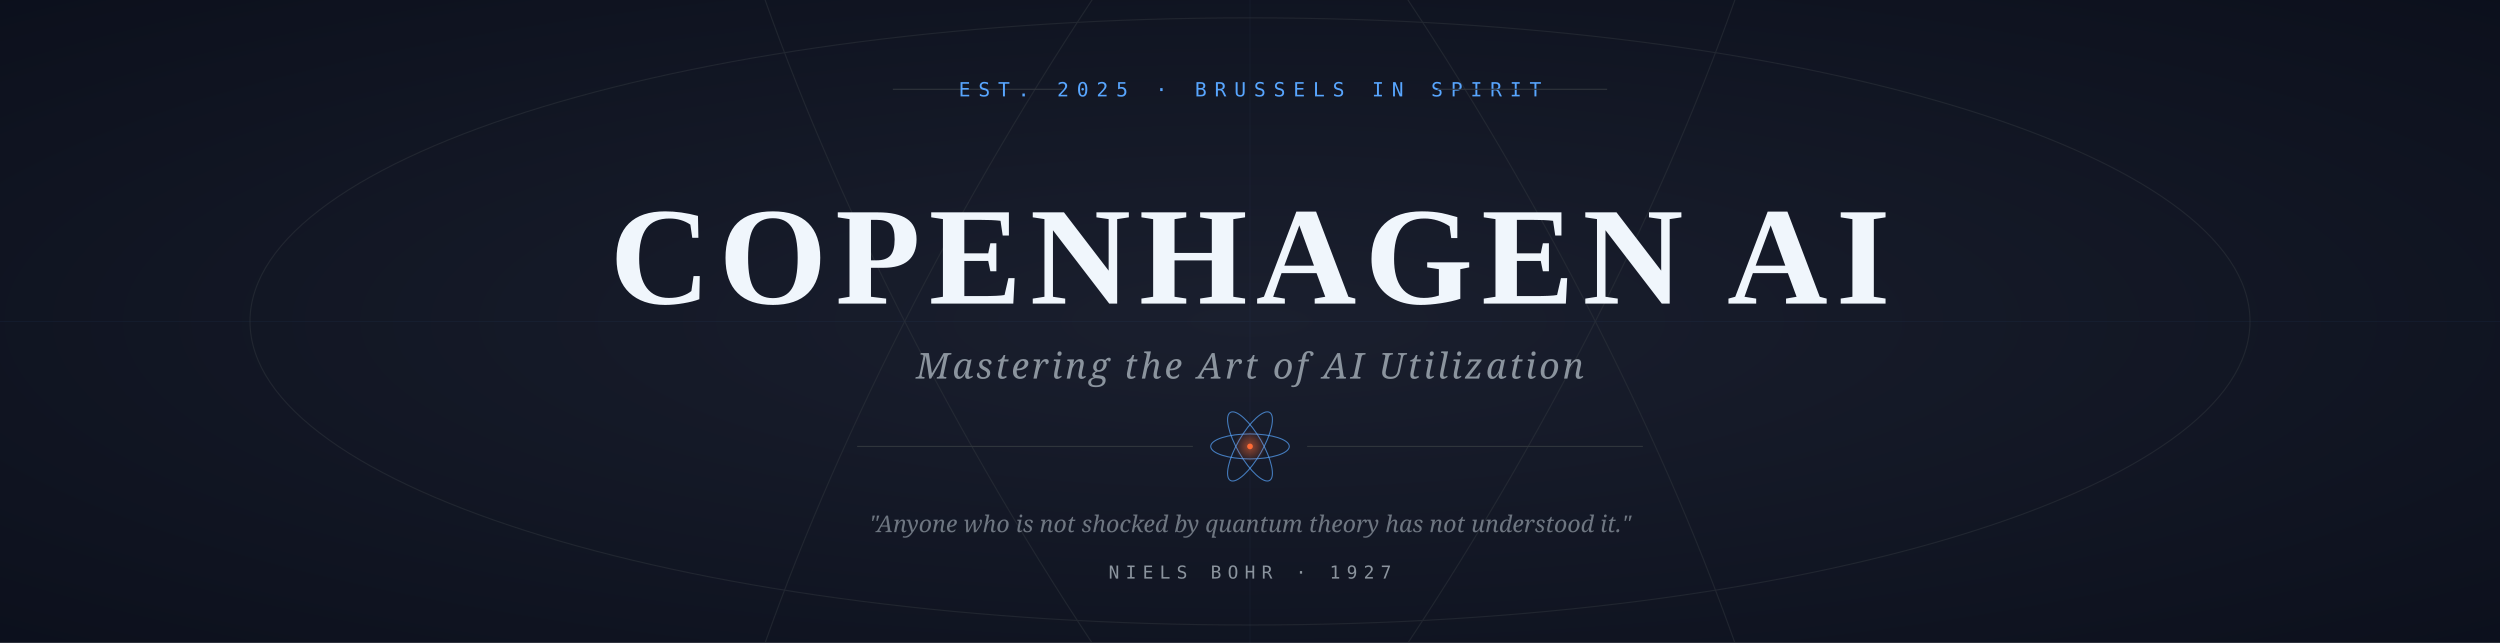
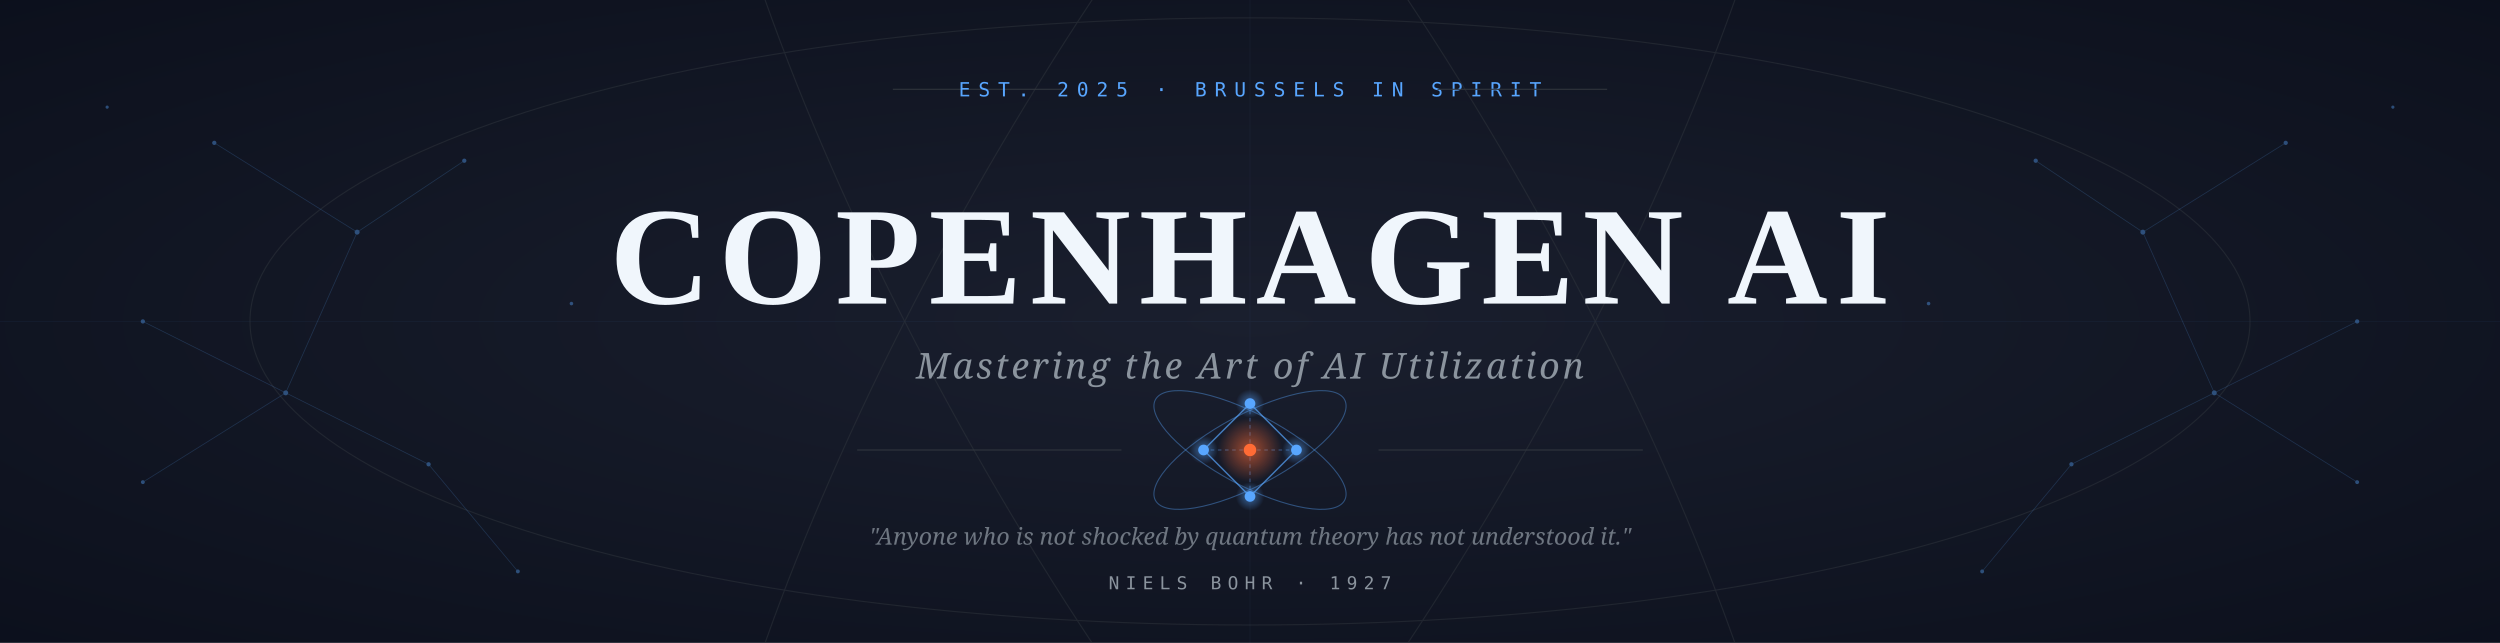
<svg xmlns="http://www.w3.org/2000/svg" viewBox="0 0 1400 360" width="1400" height="360" role="img" aria-label="Copenhagen AI — Mastering the Art of AI Utilization">
  <defs>
    <radialGradient id="bg" cx="50%" cy="50%" r="80%">
      <stop offset="0%" stop-color="#1a1f2e" />
      <stop offset="100%" stop-color="#0a0e1a" />
    </radialGradient>
    <radialGradient id="nGlow" cx="50%" cy="50%" r="50%">
-       <stop offset="0%" stop-color="#ff6b35" stop-opacity="0.55" />
+       <stop offset="0%" stop-color="#ff6b35" stop-opacity="0.6" />
      <stop offset="100%" stop-color="#ff6b35" stop-opacity="0" />
+     </radialGradient>
+     <radialGradient id="eGlow" cx="50%" cy="50%" r="50%">
+       <stop offset="0%" stop-color="#58a6ff" stop-opacity="0.55" />
+       <stop offset="100%" stop-color="#58a6ff" stop-opacity="0" />
    </radialGradient>
  </defs>
  <rect width="1400" height="360" fill="url(#bg)" />
  <g opacity="0.05" stroke="#58a6ff" stroke-width="0.5">
    <path d="M0 180 H1400" />
    <path d="M700 0 V360" />
  </g>
  <g transform="translate(700 180)" opacity="0.5" fill="none" stroke="#30363d" stroke-width="0.6">
    <ellipse rx="560" ry="170" />
    <ellipse rx="560" ry="170" transform="rotate(60)" />
    <ellipse rx="560" ry="170" transform="rotate(-60)" />
  </g>
+   <g opacity="0.4">
+     <g stroke="#58a6ff" stroke-width="0.4" opacity="0.5">
+       <line x1="120" y1="80" x2="200" y2="130" />
+       <line x1="200" y1="130" x2="260" y2="90" />
+       <line x1="200" y1="130" x2="160" y2="220" />
+       <line x1="160" y1="220" x2="80" y2="270" />
+       <line x1="160" y1="220" x2="240" y2="260" />
+       <line x1="240" y1="260" x2="290" y2="320" />
+       <line x1="80" y1="180" x2="160" y2="220" />
+     </g>
+     <g fill="#58a6ff">
+       <circle cx="120" cy="80" r="1.2" />
+       <circle cx="200" cy="130" r="1.4" />
+       <circle cx="260" cy="90" r="1.2" />
+       <circle cx="80" cy="180" r="1.2" />
+       <circle cx="160" cy="220" r="1.4" />
+       <circle cx="240" cy="260" r="1.2" />
+       <circle cx="80" cy="270" r="1.1" />
+       <circle cx="290" cy="320" r="1.1" />
+       <circle cx="320" cy="170" r="1.0" />
+       <circle cx="60" cy="60" r="0.9" />
+     </g>
+   </g>
+   <g opacity="0.4">
+     <g stroke="#58a6ff" stroke-width="0.4" opacity="0.5">
+       <line x1="1280" y1="80" x2="1200" y2="130" />
+       <line x1="1200" y1="130" x2="1140" y2="90" />
+       <line x1="1200" y1="130" x2="1240" y2="220" />
+       <line x1="1240" y1="220" x2="1320" y2="270" />
+       <line x1="1240" y1="220" x2="1160" y2="260" />
+       <line x1="1160" y1="260" x2="1110" y2="320" />
+       <line x1="1320" y1="180" x2="1240" y2="220" />
+     </g>
+     <g fill="#58a6ff">
+       <circle cx="1280" cy="80" r="1.2" />
+       <circle cx="1200" cy="130" r="1.4" />
+       <circle cx="1140" cy="90" r="1.2" />
+       <circle cx="1320" cy="180" r="1.2" />
+       <circle cx="1240" cy="220" r="1.4" />
+       <circle cx="1160" cy="260" r="1.2" />
+       <circle cx="1320" cy="270" r="1.1" />
+       <circle cx="1110" cy="320" r="1.1" />
+       <circle cx="1080" cy="170" r="1.0" />
+       <circle cx="1340" cy="60" r="0.9" />
+     </g>
+   </g>
  <g transform="translate(700 50)">
    <line x1="-200" x2="-105" stroke="#30363d" stroke-width="0.6" />
    <text x="0" y="4" text-anchor="middle" font-family="'SF Mono', Consolas, monospace" font-size="11" fill="#58a6ff" letter-spacing="0.4em" word-spacing="0.2em">EST. 2025 · BRUSSELS IN SPIRIT</text>
    <line x1="105" x2="200" stroke="#30363d" stroke-width="0.6" />
  </g>
  <text x="700" y="170" text-anchor="middle" font-family="Georgia, 'Times New Roman', serif" font-weight="700" font-size="78" fill="#f0f6fc" letter-spacing="0.06em">COPENHAGEN AI</text>
  <text x="700" y="212" text-anchor="middle" font-family="Georgia, serif" font-style="italic" font-size="20" fill="#8b949e" letter-spacing="0.08em">Mastering the Art of AI Utilization</text>
-   <g transform="translate(700 250)">
-     <line x1="-220" x2="-32" stroke="#30363d" stroke-width="0.6" />
+   <g transform="translate(700 252)">
+     <line x1="-220" x2="-72" stroke="#30363d" stroke-width="0.6" />
    <g>
-       <ellipse rx="22" ry="7" fill="none" stroke="#58a6ff" stroke-width="0.6" opacity="0.7" />
-       <ellipse rx="22" ry="7" fill="none" stroke="#58a6ff" stroke-width="0.6" opacity="0.7" transform="rotate(60)" />
-       <ellipse rx="22" ry="7" fill="none" stroke="#58a6ff" stroke-width="0.6" opacity="0.7" transform="rotate(-60)" />
-       <circle r="9" fill="url(#nGlow)" />
-       <circle r="1.6" fill="#ff6b35" />
+       <ellipse rx="60" ry="20" fill="none" stroke="#58a6ff" stroke-width="0.6" opacity="0.4" transform="rotate(28)" />
+       <ellipse rx="60" ry="20" fill="none" stroke="#58a6ff" stroke-width="0.6" opacity="0.4" transform="rotate(-28)" />
+       <path d="M 0 -26 L 26 0 L 0 26 L -26 0 Z" fill="none" stroke="#58a6ff" stroke-width="0.8" opacity="0.7" />
+       <g stroke="#58a6ff" stroke-width="0.5" opacity="0.5" stroke-dasharray="2 2">
+         <line x1="0" y1="0" x2="0" y2="-26" />
+         <line x1="0" y1="0" x2="26" y2="0" />
+         <line x1="0" y1="0" x2="0" y2="26" />
+         <line x1="0" y1="0" x2="-26" y2="0" />
+       </g>
+       <g fill="url(#eGlow)">
+         <circle cx="0" cy="-26" r="8" />
+         <circle cx="26" cy="0" r="8" />
+         <circle cx="0" cy="26" r="8" />
+         <circle cx="-26" cy="0" r="8" />
+       </g>
+       <g fill="#58a6ff">
+         <circle cx="0" cy="-26" r="3" />
+         <circle cx="26" cy="0" r="3" />
+         <circle cx="0" cy="26" r="3" />
+         <circle cx="-26" cy="0" r="3" />
+       </g>
+       <circle r="18" fill="url(#nGlow)" />
+       <circle r="3.5" fill="#ff6b35" />
    </g>
-     <line x1="32" x2="220" stroke="#30363d" stroke-width="0.6" />
+     <line x1="72" x2="220" stroke="#30363d" stroke-width="0.6" />
  </g>
-   <text x="700" y="298" text-anchor="middle" font-family="Georgia, serif" font-style="italic" font-size="13" fill="#6e7681">"Anyone who is not shocked by quantum theory has not understood it."</text>
-   <text x="700" y="324" text-anchor="middle" font-family="'SF Mono', Consolas, monospace" font-size="10" fill="#8b949e" letter-spacing="0.35em" word-spacing="0.5em">NIELS BOHR · 1927</text>
+   <text x="700" y="305" text-anchor="middle" font-family="Georgia, serif" font-style="italic" font-size="13" fill="#6e7681">"Anyone who is not shocked by quantum theory has not understood it."</text>
+   <text x="700" y="330" text-anchor="middle" font-family="'SF Mono', Consolas, monospace" font-size="10" fill="#8b949e" letter-spacing="0.35em" word-spacing="0.5em">NIELS BOHR · 1927</text>
</svg>
